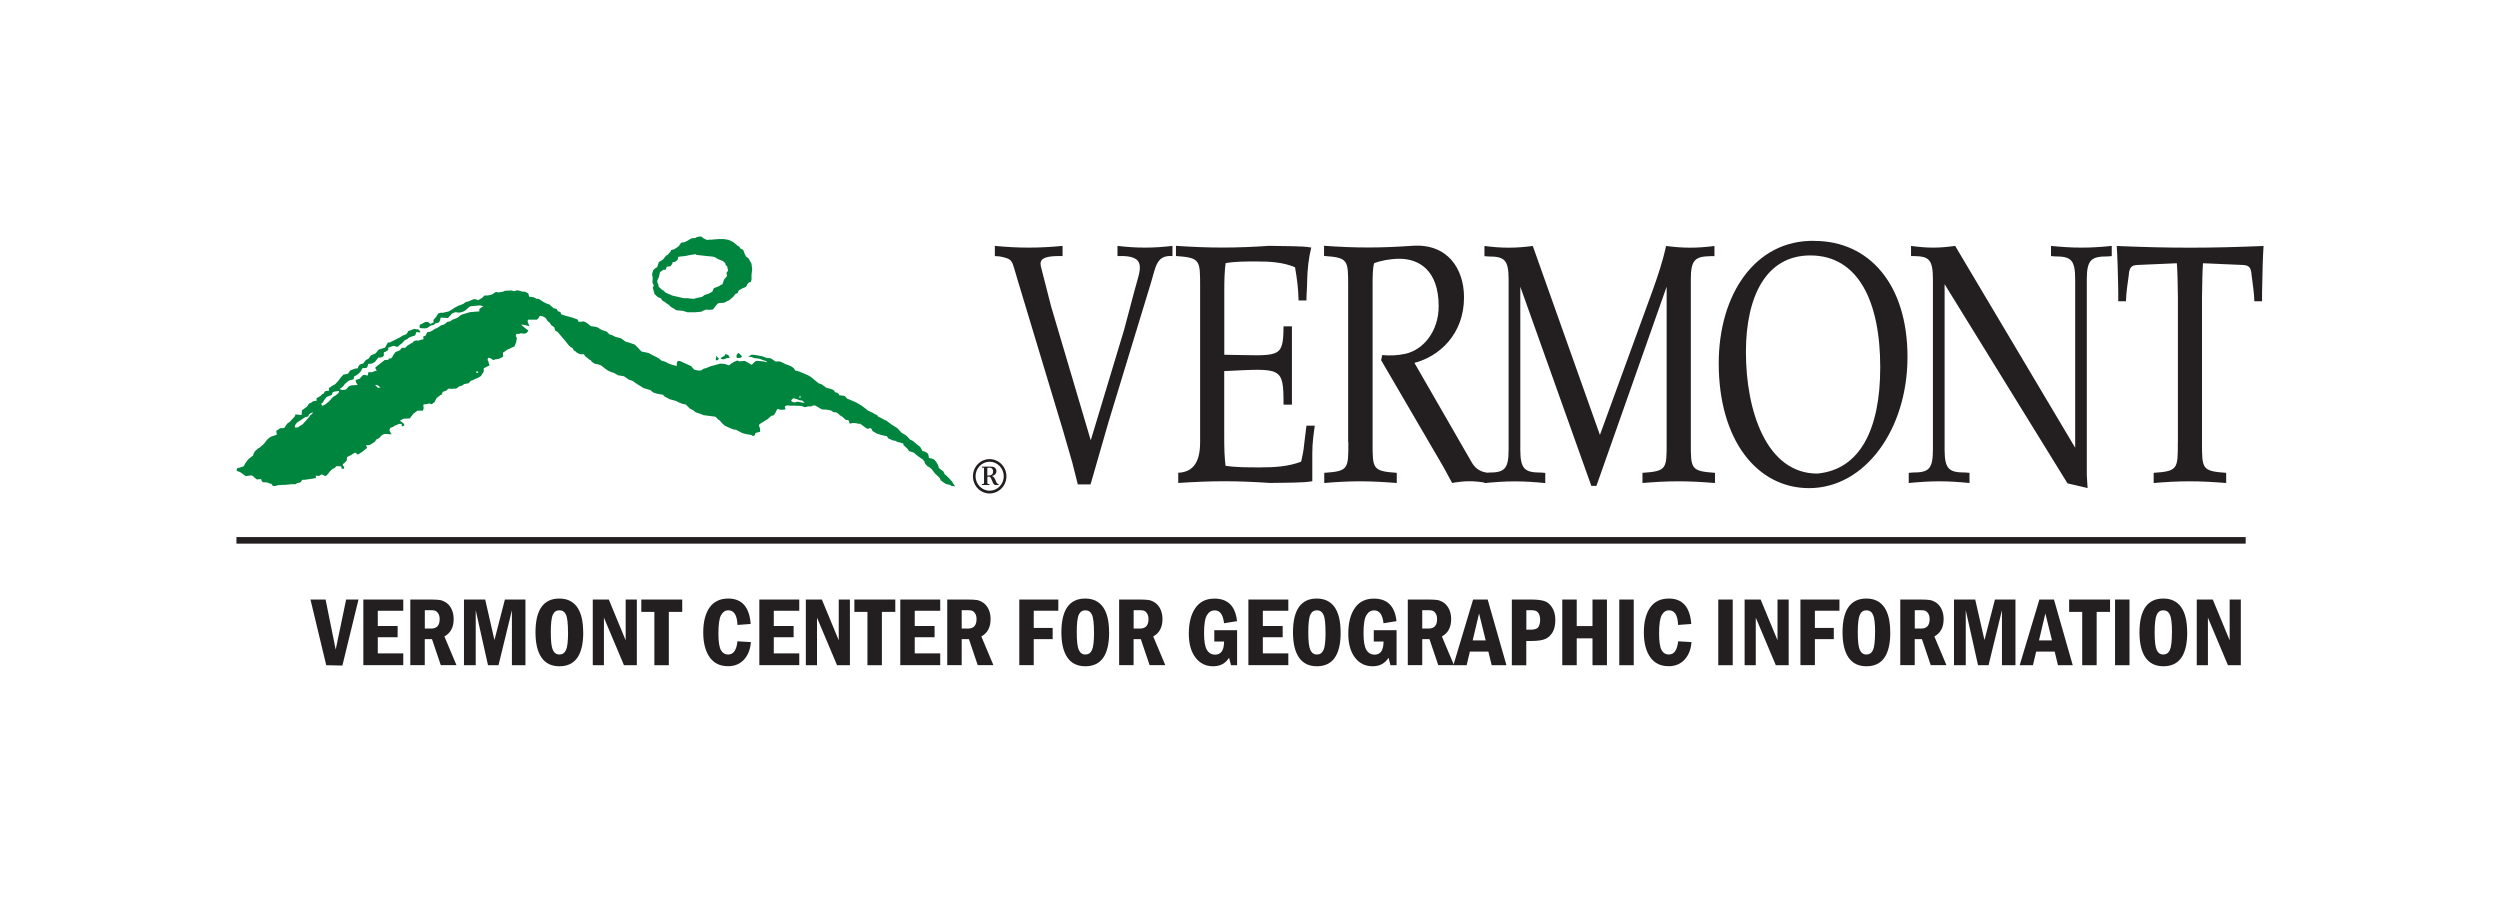
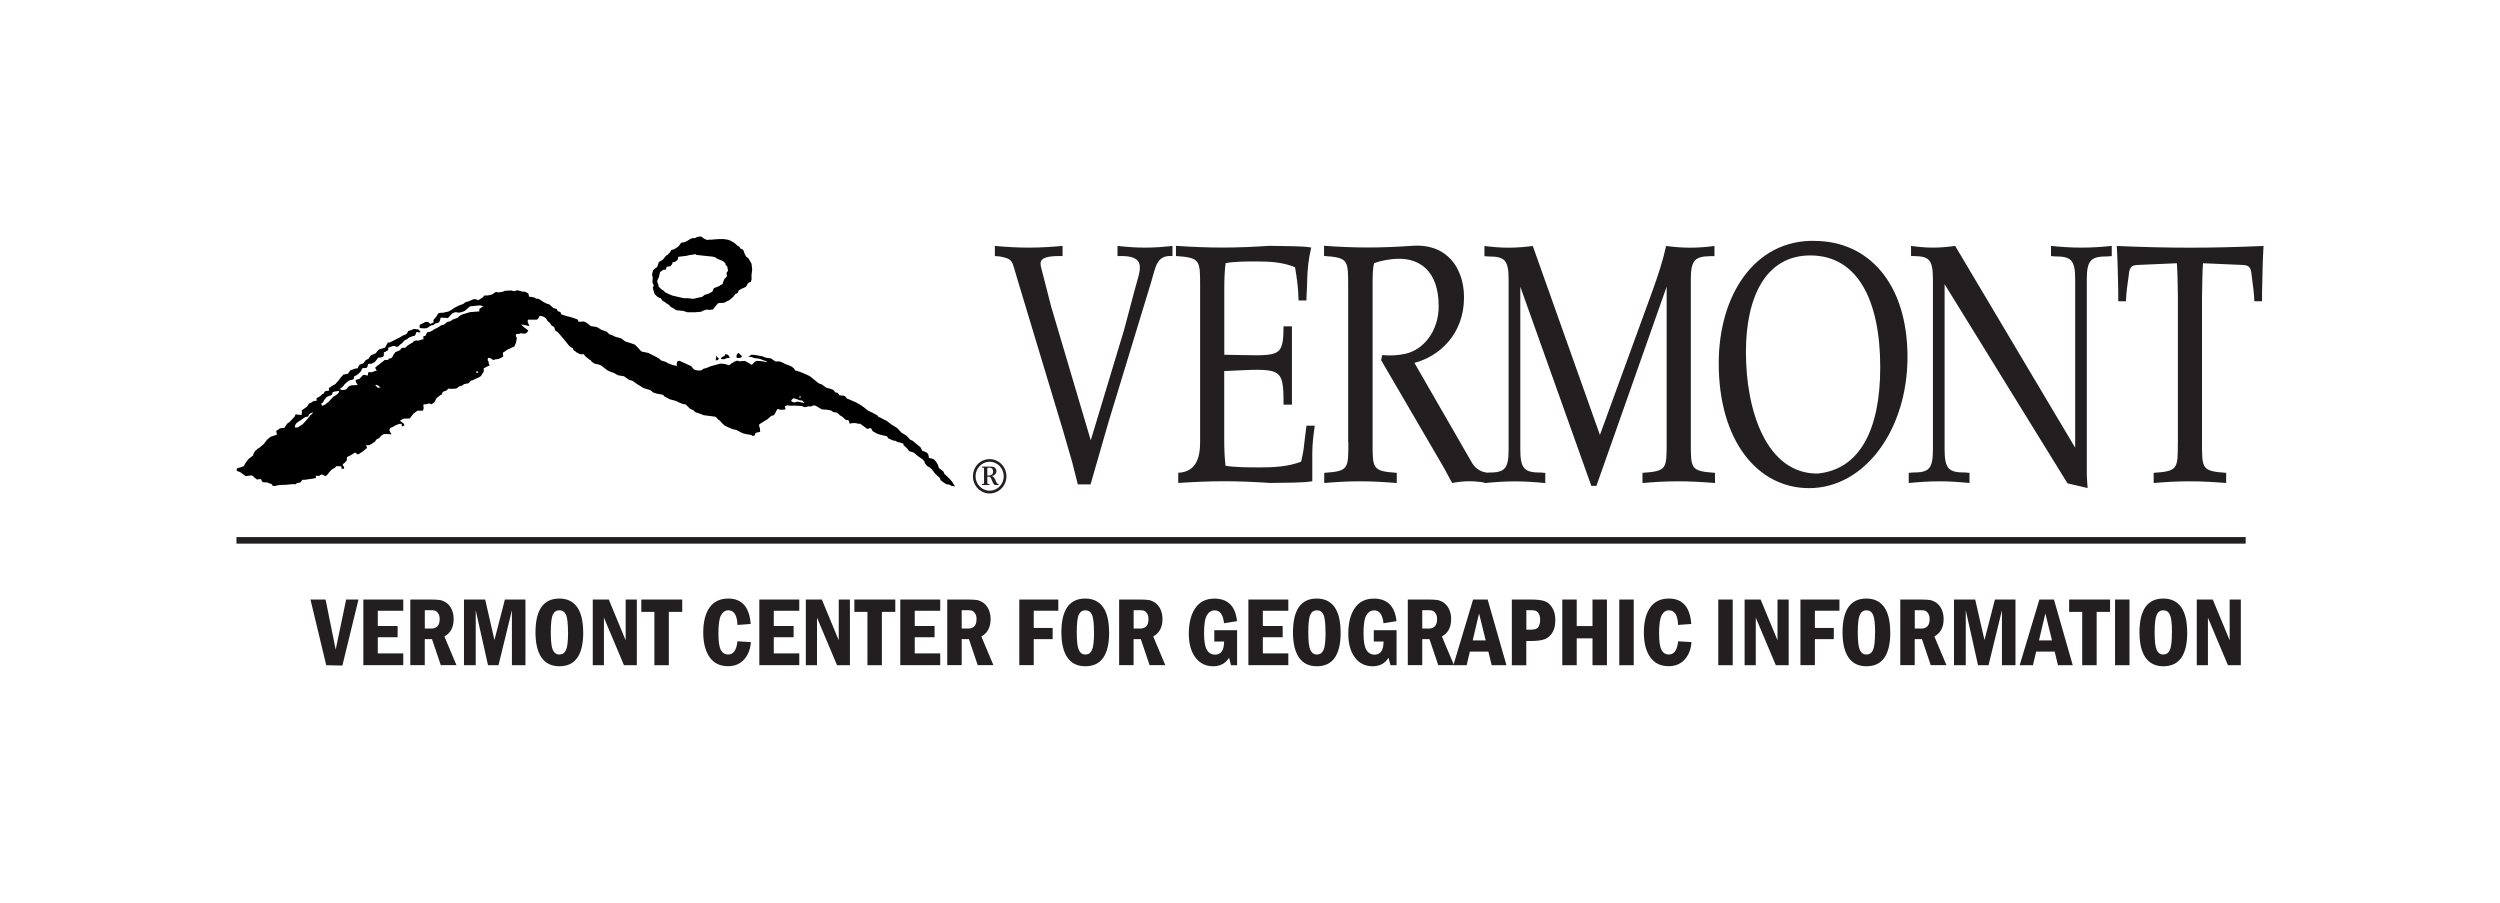
<svg xmlns="http://www.w3.org/2000/svg" id="Layer_1" version="1.1" viewBox="0 0 380.63 137.43">
  <defs>
    <style>
      .st0 {
        fill: #231f20;
      }

      .st1 {
        isolation: isolate;
      }

      .st2 {
-         fill: #00853f;
+         fill: #000000;
        fill-rule: evenodd;
      }

      .st3 {
        fill: none;
        stroke: #231f20;
      }
    </style>
  </defs>
  <g>
    <path class="st0" d="M150.67,74.71c-1.18,0-2.14-.99-2.14-2.2s.96-2.21,2.14-2.21,2.15.98,2.15,2.21-.97,2.2-2.15,2.2h0ZM150.67,75.13c1.41,0,2.56-1.17,2.56-2.61s-1.15-2.62-2.56-2.62-2.54,1.17-2.54,2.62,1.14,2.61,2.54,2.61h0ZM149.81,73.5c0,.19-.05.18-.22.2h-.1v.14h1.15v-.14h-.12c-.17,0-.18-.07-.19-.23v-.9h.11c.13,0,.25-.01.35.1.14.15.36.86.52,1.05.07.09.13.09.23.12h.5v-.14c-.12,0-.18-.03-.24-.11-.08-.12-.18-.33-.23-.46-.12-.26-.27-.6-.57-.65.38-.07.71-.33.71-.76,0-.21-.13-.45-.3-.56-.22-.13-.54-.12-.79-.12h-1.12v.15h.11c.18,0,.21.03.21.21v2.1h-.01ZM150.32,71.49c0-.11-.02-.27.13-.27l.15-.02c.38,0,.6.19.6.59,0,.49-.32.61-.74.61h-.14v-.91h0Z" />
    <g>
      <path class="st0" d="M161.89,65.69l1.36,4.7.85,3.36h1.94l2.75-9.55,6.47-21.23c.7-2.27.78-4.18,3.25-3.98v-1.55c-1.4.16-2.75.26-4.19.26s-2.78-.1-4.18-.26v1.55c4.65-.2,3.44,2.07,2.67,4.96l-1.66,6.25-5.08,16.84-6.04-20.4-1.47-5.74c-.27-1.03-.5-2.01,3.22-1.91v-1.55c-1.71.16-3.41.26-5.16.26s-3.44-.1-5.15-.26v1.55l.73.05c2.13.41,1.82.62,2.68,3.41,0,0,7.01,23.24,7.01,23.24Z" />
      <path class="st0" d="M186.4,56.5c8.76-.41,9.02-.73,9.02,5.11h1.28v-11.93h-1.28c-.04,5.06-.57,4.44-9.02,4.33v-9.66c0-1.81.04-3,.2-4.28,1.27-.26,3.1-.26,4.8-.26,1.94,0,3.91.1,5.77.88.27,1.6.5,3.05.54,5.06h1.2c0-1.09.11-1.96.11-3.05.04-1.65.2-3.31.62-5.01-1.32-.26-3.99-.2-6.43-.26-2.32.16-4.69.26-7.09.26s-4.72-.1-7.08-.26v1.55c3.72.26,3.68.62,3.68,4.65v23.71c0,3.46-1.4,4.54-3.33,4.64v1.55c2.37-.15,4.65-.26,7.01-.26s4.69.11,6.97.26c2.4-.05,5,0,6.43-.26v-4.28c0-1.65.23-3.1.38-4.18h-1.27l-.35,2.84c-.08.93-.27,1.86-.46,2.64-2.02.77-4.15.87-6.24.87-1.86,0-3.84,0-5.27-.25-.16-1.35-.2-2.59-.2-4.45v-9.96h.01Z" />
      <path class="st0" d="M205.29,67.35c0,4.03.04,4.39-3.67,4.64v1.55c1.74-.15,3.56-.26,5.46-.26s3.72.11,5.58.26v-1.55c-3.72-.26-3.68-.62-3.68-4.64v-23.71c0-1.6,0-2.68.23-3.56,1.05-.42,2.52-.68,3.87-.68,2.86,0,5.96,1.65,5.96,7.23,0,3.82-2.33,6.61-5.04,7.23-1.16.26-2.36.31-3.56.2l-.16.78,9.22,15.8c.54.88.97,1.81,1.59,2.89.89-.15,1.74-.26,2.63-.26s1.79.11,2.63.26v-1.55c-.77-.16-1.58-.46-2.2-1.45l-8.8-15.28c3.76-.98,7.55-4.34,7.55-9.97,0-4.34-2.48-8.21-7.83-7.86-2.24.16-4.49.26-6.78.26s-4.53-.1-6.7-.26v1.55c3.71.26,3.67.62,3.67,4.65v23.71l.03.02Z" />
      <path class="st0" d="M253.75,43.64v23.71c0,4.03.04,4.39-3.68,4.64v1.55c1.74-.15,3.56-.26,5.46-.26s3.72.11,5.58.26v-1.55c-3.72-.26-3.68-.62-3.68-4.64v-24.84c0-3,.7-3.46,3.02-3.51h.58v-1.55c-1.2.16-2.44.26-3.68.26s-2.48-.1-3.68-.26c-.5,2.28-1.24,4.5-2.09,6.87l-7.99,21.9-10.22-28.77c-1.2.16-2.45.26-3.68.26s-2.48-.1-3.68-.26v1.55l.62.05c2.37,0,3.06.46,3.06,3.46v25.98c0,3-.7,3.46-3.06,3.46l-.62.05v1.55c1.55-.15,3.1-.26,4.65-.26s3.1.11,4.61.26v-1.55l-.62-.05c-2.44,0-3.18-.46-3.18-3.46v-24.84l10.81,30.32h.78l10.69-30.32h0Z" />
      <path class="st0" d="M276.24,36.67c-8.98-.16-14.56,8.11-14.56,18.64,0,11.78,5.89,19.01,13.75,19.01,8.48,0,14.99-8.88,14.99-19.98s-5.88-17.66-14.18-17.66h0ZM276.67,72.1c-7.67,0-10.85-9.45-10.85-18.49,0-8.47,3.06-14.72,9.8-14.72,7.2,0,10.65,6.82,10.65,17.04,0,9.5-3.13,15.6-9.6,16.17h0Z" />
      <path class="st0" d="M297.66,37.44c-1.12.16-2.21.26-3.33.26s-2.24-.1-3.37-.26v1.55h.54c2.17.05,2.79.52,2.79,3.51v25.98c0,3-.69,3.46-3.06,3.46l-.62.05v1.55c1.55-.15,3.1-.26,4.65-.26s3.09.11,4.6.26v-1.55l-.62-.05c-2.44,0-3.17-.46-3.17-3.46v-25.21l18.71,30.32,3.06.72-.12-1.91v-29.9c0-3,.74-3.46,3.18-3.46l.62-.05v-1.55c-1.51.16-3.06.26-4.61.26s-3.1-.1-4.64-.26v1.55l.62.05c2.36,0,3.06.46,3.06,3.46v25.67l-18.28-30.74h-.01Z" />
      <path class="st0" d="M331.58,67.35c0,4.03.03,4.39-3.68,4.64v1.55c1.74-.15,3.56-.26,5.46-.26s3.72.11,5.58.26v-1.55c-3.72-.26-3.68-.62-3.68-4.64v-22.11c.04-1.96.04-3.61.15-5.16l6.04.26c.81.05,1.28.21,1.36,1.55.15,1.24.38,2.58.42,3.98h1.17c0-.97,0-1.91.04-2.89.03-1.8.07-3.62.19-5.53-3.76.16-7.44.26-11.2.26s-7.47-.1-11.15-.26c.12,1.91.16,3.72.2,5.53.03.98.03,1.92.03,2.89h1.17c.03-1.39.27-2.74.43-3.98.08-1.34.54-1.5,1.35-1.55l5.97-.26c.12,1.55.12,3.2.16,5.16v22.11h-.01Z" />
    </g>
    <path class="st2" d="M112.71,37.82c.11.03.43.2.46.26l.21.57.21.41.36.26.26.46.21.36.1.88-.1.83v.47c.07.08-.08.49-.11.62-.24.02-.35.11-.47.26l-.26.47-.57.25-.51.26-.21.47c-.12.02-.3.07-.36.15l-.31.41-.62.52c-.37.12-.51.28-.77.36-.29.09-.69-.04-.93.11l-.36.41-.41.52-.57.05-.41-.05-.57.2c-.16.17-.27.11-.41.15l-.72.06h-1.19l-.67-.21-1.04-.1-.36-.26-.41-.21-.36-.36-.41-.26c-.14-.13-.29-.26-.52-.31-.06-.23-.19-.18-.26-.41-.16-.03-.44-.17-.57-.26l-.41-.41-.16-.57-.11-.36.16-.36-.21-.47.05-.67-.1-.57.15-.57c.32-.41.58-.45.62-.51l.16-.47c.08-.2.07-.35.31-.42l.41-.26c.4-.5.49-.66.72-.72.24-.33.48-.39.52-.72l.52-.15.62-.42.41-.57.46-.05.52-.25.41-.26c.41-.23.61-.07.77-.15.17-.19.79-.26.93-.2.32.32.45.31.52.36l.36.16c.43-.13.45-.04.52-.05l.51-.05.72-.05h.78l.67.11.36.15.46.25.62.52c.25.09.32.2.36.41l.02-.02ZM105.9,38.7l-.98.15-.41.1-1.24.15-.1.47c-.27.21-.36.24-.41.31-.17,0-.23.02-.36.05-.01.38-.18.3-.26.57-.23.05-.29.1-.62.11-.07.13-.1.18-.11.41-.12.02-.23.08-.41.05l-.51.36-.16.72-.21.47c-.14.29.03.51.11.67l.05.36.56.51c.33.09.32.25.37.31l.41.21.72.31.62.15,1.14.26h.62l.36.05.52.05.57-.15.72-.15.41-.31.52-.15c.38-.16.46-.27.62-.31l.26-.57c.41-.15.7-.23.88-.36.25-.21.31-.17.41-.2.12-.3.21-.8.41-.93l.31-.36c-.08-.15-.11-.44-.05-.57.04-.09.23-.09.16-.36l-.1-.51c-.39-.29-.2-.34-.31-.52l-.36-.31-.77-.31-.41-.26-.36-.1-.56-.05-1.92-.21-.1-.1h-.03ZM47.15,63.38c.09-.32.41-.16.47-.62-.75.32-.59.47-.68.62-.2.13-.4.08-.51.15l-.83.57c-.36.17-.7.46-.72.98h.47c.53-.41.66-.4.72-.47l.83-.93.26-.31h-.01ZM120.77,60.64c-.12.18-.27.14-.31.41.23.14.16.21.57.21l.41-.11,1.08.21-.36-.37-.41-.05-.42-.16-.57-.16v.02ZM121.91,60.54l-.11-.37-.1.42.21-.05ZM50.66,59.71c-.12.29-.09.36-.15.42l-.78.31-.41.52c-.1.27-.2.41-.42.46.09.31.08.33.21.36l.41-.2.57-.46c.55-.62.58-.64.67-.72l.36-.21c.3-.27.48-.28.52-.67l-.36.05-.36.05-.26.1h0ZM57.12,58.63l.41.41.42-.05-.36-.26c-.24-.21-.38-.12-.46-.1h0ZM72.79,56.57c-.12,0-.24-.06-.34.05.15.13.01.15.34.15v-.2ZM109,54.14l.46.47c-.14.21-.26.25-.46.26-.09-.2.06-.37.05-.47l-.05-.26ZM110.39,53.93c.22,0,.32.04.47.11l.26.41c-.2.1-.43.04-.56.11-.34.24-.76.14-.83,0,.19-.27.57-.34.62-.42l.05-.2h-.01ZM112.46,53.73l.51.51c-.08.31-.49.26-.77.26-.15-.26-.03-.42,0-.57,0,0,.26-.2.26-.2ZM80.6,45.16l.68.11.36.2.41.05.72.47.52.26.36.1.62.57.47.11.2.36.37.1.15.37.62.21.98.26.88.31c.05.13.12.21.16.36l.77-.06.36.16c.51.31.6.5.77.57l.47.05.46.1.67.41.77.26.41.41.46.15.41.21.93.26.62.47.83.26.62.21.41.41.57.62.36.11.37.05c.16.1.29.03.41.11l.37.2.82.41.36.21.36.31.67.21c.11.1.29.13.36.21l.56.21.77.21c0-.18-.03-.48.05-.57.05-.21.15-.22.41-.21l.67.31.36.16.67.31c.39.37.34.5.57.57l.46.1h.52l.36-.26.42-.1.61-.26,1.13-.31c.11-.03.45-.15.62-.1l.46.05.67.2c.51-.51,1.22-.74,1.29-.72.09.08.24.13.36.1l.73-.05.67.36c.23.2.29.2.42.21l.46-.47c.09-.03.26-.14.42-.11l.51.05.42.05c.18.05.24.1.52.1-.34-.29-.36-.21-.36-.21l-.83-.31-.83-.11-.36-.15-.52-.05.52-.31.57.05,1.08.2.51.21.78.11.67.46h.67l.51.21.36.2.47.16.46.21c.28.25.44.24.51.57l.72.21.62.26.36.16.36.16.36.21.62.52.57.46.46.16.72.52c.91.21,1.2.31,1.29.67.16.03.23.08.41.1.23.22.24.25.26.37.23.03.71.04.88.15l.31.36.41.16.57.25.36.15.46.26.42.26.36.26.57.46.42.21.36.16c.45.36.68.21.78.57.63.24.9.51,1.29.62l.67.52.57.36.41.26.62.67.77.47.57.61.36.16.62.52.57.46.31.57.37.11.36.2c.34.41.17.59.26.72.22.2.15.03.36.11l.41.15.36.41c.23.39.34.57.36.88l.72.56.15.37.36.31.36.36c.35.36.57.62.62.82.14.17.22.24.26.41-.62-.09-.64-.08-.67-.2-.38-.16-.54-.08-.67-.16l-.41-.26-.41-.31-.16-.37-.72-.67-.46-.62-.36-.31c-.14-.1-.3-.14-.41-.26-.42-.47-.33-.52-.36-.62-.2-.29-.32-.39-.47-.46-.53-.35-.53-.39-.57-.41-.46-.31-.46-.45-.62-.51l-.67-.21-.31-.41c-.49-.47-.5-.45-.52-.45l-.1-.33c-.2,0-.25-.01-.36-.1l-.51-.11c-.44-.31-.49-.15-.62-.21l-.36-.16-.36-.15c-.26-.29-.22-.34-.26-.36l-.51-.1-.57-.15-.47-.16-.62-.36c-.19-.23-.06-.42-.46-.46-.25.15-.32.12-.46.05l-.98-.72h-.36c-.1-.09-.57-.11-.78-.1l-.46.1c-.13-.39,0-.59-.57-.57l-.57-.51-.36-.21c-.2-.23-.32-.32-.51-.42l-.47-.05-.36-.26-.62-.11-.77-.05-.98-.57c-.35-.11-.58.09-.62.11h-.47c-.12.03-.42.16-.62.1l-.41-.16-1.04-.05h-.72l-.41-.05-.37.16.11.46-.41.05h-.46c-.12-.1-.2-.09-.36-.1-.06.1-.18.24-.21.36-.2.45-.33.66-.72.67-.36.28-.53.51-.67.57l-.67.41c-.54.36-.51.21-.52.62.12.12.16.57.16.83-.6.12-.72.19-.72.21-.07.43-.27.41-.47.41-.1-.14-.31-.18-.52-.2l-.36-.05-.62-.16-.98-.51-.41-.06-.62-.25-.67-.31-.41-.36-.36-.42c-.22-.16-.3-.19-.36-.26-.19-.25-.23-.35-.52-.36l-1.6-.21-.36-.15-.88-.31-.36-.31-.46-.21-.67-.66-.41-.06-.67-.26-.36-.2-.98-.26c-.47-.3-.9-.35-.98-.67l-1.08-.21c-.24-.1-.39-.1-.52-.2l-.36-.31-1.04-.31-.41-.26-.67-.41-.56-.41-.62-.21-.72-.51-.93-.16-.62-.36-.36-.1-.57-.26-.36-.26-.67-.52-.46-.16-.52-.1c-.26-.23-.5-.25-.57-.52-.2-.05-.34-.2-.46-.31-.47-.3-.55-.52-.57-.61-.23,0-.58.04-.72-.05l-.47-.26c-.15-.18-.22-.23-.36-.26-.17-.26-.1-.4-.41-.46l-.36-.31-.36-.46-.47-.57-.31-.36-.52-.62-.41-.26-.16-.52-.41-.26c-.22-.31-.26-.43-.31-.46-.27-.09-.49-.53-.52-.62-.45-.35-.75-.36-.98-.36-.04.23-.24.45-.41.57h-1.34c-.14.24-.03.43,0,.46l.2.52-.67-.15-.62-.1.52.46.62.47c-.37.68-.8.43-1.19.41-.16.11-.33.11-.62.1-.08.16-.1.09-.11.36.3.23.07.54.05.93l-.26.62c-.39.16-.49.21-.67.31l-.47.21c-.35.28-.42.33-.56.36-.03.13-.05.19-.05.36.11.24.04.28-.05.36-.48.31-.82.35-1.08.36l-.36.11-.36-.26c-.12-.06-.3-.03-.41-.1-.1.43-.09.36,0,.47.13.11.05.27.11.41.17.33.13.27.1.31l-.37.16c-.44.28-.38.14-.51.31.1.49-.09.65-.2.77l-.21.36s-.35.23-.42.26l-.51.2c-.34.26-.51.19-.62.26l-.31.37-.73.15c-.22.23-.48.3-.67.31l-.51.36-.83.05c-.16-.1-.3-.02-.41,0-.42.51-.63.24-.83.52-.15.18.03.33-.31.41l-.62.47-.31.62c-.28.22-.36.24-.41.31-.18,0-.38-.16-.52-.1-.31.21-.57,0-.77.2l.05.52-.1.36h-.83l-.62.46c-.47.6-.49.61-.51.72l-1.03.05c-.27.16-.39.25-.52.31l.36.26c.19.16.3.17.31.46l-.36.16c-.02-.14-.05-.23-.05-.41h-.36l-.62.26-.36.21c-.33.19-.39.03-.46.31-.12.13,0,.32.05.46l.21.36-.73-.05h-.41c-.53.25-.53.4-.57.46-.23.2-.28.26-.51.31-.26.24-.2.25-.26.36l-.62.42c-.39.23-.52.15-.78.15l.16.41-.62.52c-.58.41-.68.46-.88.47-.13-.17-.16-.24-.36-.26l-.67.41-.52.26-.05.51-.31.36c-.19.15-.28.14-.31.36.27.29.24.35.21.52l-.36.05c-.02-.12-.05-.19-.05-.36-.18-.07-.51-.05-.78-.05-.11.19-.31.36-.56.41-.44.38-.6.63-.62.67-.32.39-.4.44-.52.41-.13-.04-.37-.27-.57-.21l-.36.21-.47-.05v.36c-.09.03-.51.11-.57.11l-.36.05-.77.11h-.36l-.26.37c-.33.15-.47.08-.57.15-.28.3-.52.09-.72.15l-1.09.1h-.41l-.62.05c-.35.11-.54.16-.83.11-.11-.23-.24-.4-.36-.32l-.46-.2-.72-.05c-.25-.28-.17-.41-.26-.47l-.62.06-.46-.36c-.05-.16-.29-.24-.36-.26l-.88.11-.36-.26-.36-.26c-.43-.32-.57-.09-.67-.41.14-.47.19-.26.46-.36l.62-.21.26-.47.46-.62.67-.52c.08-.06.09-.27.15-.36l.21-.36c.34-.22.34-.4.62-.47l.72-.62.47-.62c.25-.21.4-.37.57-.46l.93-.31c-.06-.33-.09-.4-.11-.57l.62-.41c.25-.03.37,0,.62-.05l.41-.62c.41-.34.35-.22.47-.36l.67-.72c.11-.24.12-.24.15-.36l.93.1.05-.72.78-.57.31-.46.36-.16c.27-.26.5-.25.78-.25v-.41l.57-.31c.27-.29.3-.35.51-.37.08-.25.24-.39.31-.41l.52-.05-.05-.42c.19-.04.29-.14.41-.26l.57-.31.52-.57.26-.36c.21-.35.34-.25.41-.51l.78-.16c.05-.22.2-.22.26-.46l.36-.15c.54-.22.69-.2.87-.2,0-.39.13-.25.21-.52.37-.21.55-.17.62-.26l.36-.47.41-.21.36-.51.72-.31c.53-.66.45-.55.62-.62l.83-.26.42-.77c.23,0,.35,0,.47-.1l1.34-.67.41-.26.62-.26c.26-.34.2-.41.26-.46l.36-.11c.37-.14.53-.25.72-.2.2.11.31-.02.41.05.31.27.35.2.36.47l-.61-.05-.16.46c-.08.1-.19.14-.36.15l-.57.21c-.43.41-.57.35-.67.41l-.41.46-.36.26c-.17.21-.25.28-.46.31-.26-.15-.36-.15-.52-.15l-.77.26v.36c-.22.12-.39.3-.67.36v.47c-.09.26-.42.35-.83.31l-.57.72c-.18.04-.28.14-.41.21l-.57.05-.11.41c-.12.28-.39.22-.72.21-.23.29-.22.29-.21.41-.55.68-.91.79-1.08.83l-.1.46c-.51.23-.63.11-.77.26l-.57.47-.26.36c-.32.25-.4.37-.57.41l.46.16c.37-.02.46-.08.57-.11l.41-.46.37-.15.98-.05c-.21-.32-.31-.44-.31-.78l.57-.15c.55-.57.47-.62.83-.62.06.06.35.09.46.1l.05-.46c.17-.12.43,0,.62-.05.25-.08.33-.2.67-.21-.06-.23-.19-.19-.21-.51l.72-.57.73-.57h.51c.09-.33.2-.16.47-.26.26-.29.28-.38.31-.51.12-.08.27-.39.31-.41l.72-.31c.14-.26.26-.3.31-.36h.47c.31-.33.4-.36.47-.41.44-.26.49-.32.67-.36.06-.24.44-.42.82-.31.48-.11.49-.2.83-.21l-.05-.41.36-.15.26-.52.36-.05.46-.21c.32-.32.51-.27.62-.36.56-.25.57-.51,1.08-.52l.52-.42.46-.1.36-.26.72-.26.57-.46.98-.31.41-.11,1.39-.11v-.36c.23-.13.33-.35.67-.36l-.52-.2-1.55.15-.57.47c-.25.31-.65.38-.93.46-.35.1-.59-.11-.88,0l-.36.16-.62.67c-.19.1-.23-.06-.46,0l-.67-.05c-.02.23-.17.69-.31.77l-.47.11c-.26.24-.39.3-.67.31l-.62.41-.37.05-.72-.05c-.1-.31-.03-.27,0-.52.42-.16.64-.34.87-.42h.36l.36.31c.28-.13.38-.19.52-.25-.04-.1-.05-.2-.05-.36.28-.3.33-.37.41-.46l.31-.52c.22-.11.52-.14.67-.1l.93-.21.46-.26.36-.26.67-.36.72-.26c.25-.19.34-.34.72-.36l.62-.26c.44-.26.82,0,.93.05l.62-.36.36-.36h.46l.67-.15c.2-.13.32-.19.46-.31.22-.18.39-.02.46,0l.72-.11.36-.15.98-.05c.44.19.54.09.62.05.24-.15.64.02.78.05.22.1.38.09.73.1.14.2.39.1.46.36l.1.47.03-.09Z" />
  </g>
  <g class="st1">
    <g class="st1">
      <path class="st0" d="M47.27,91.28h2.3l1.54,7.62,1.59-7.62h1.88l-2.45,10.05-2.46-.05-2.4-10Z" />
      <path class="st0" d="M55.32,91.28h6.08v1.71h-3.88v2.32h3.02v1.71h-3.02v2.46h3.88v1.79h-6.08v-10Z" />
      <path class="st0" d="M62.48,91.28h3.14c.61,0,1.08.03,1.4.08.32.06.65.21.99.45.33.25.59.58.78,1.01.19.43.28.91.28,1.44,0,1.25-.47,2.13-1.41,2.64l1.84,4.37h-2.39l-1.34-3.96h-1.1v3.96h-2.2v-10ZM64.68,92.9v2.8h.97c.86,0,1.29-.48,1.29-1.44,0-.33-.06-.6-.19-.82-.13-.21-.27-.36-.44-.43-.17-.08-.42-.11-.74-.11h-.88Z" />
      <path class="st0" d="M70.65,91.28h3.22l1.41,6.17,1.59-6.17h3.13v10h-2.06v-8.37l-2.04,8.37h-1.6l-1.87-8.37v8.37h-1.79v-10Z" />
      <path class="st0" d="M88.8,96.28c0,3.44-1.21,5.16-3.63,5.16-1.2,0-2.11-.44-2.72-1.32-.61-.88-.92-2.16-.92-3.84,0-3.43,1.21-5.15,3.63-5.15,1.18,0,2.08.43,2.7,1.29s.93,2.15.93,3.86ZM86.48,96.28c0-1.35-.1-2.25-.31-2.69-.21-.45-.54-.67-1-.67s-.79.22-1,.67-.31,1.35-.31,2.69.1,2.21.31,2.67c.21.46.54.7,1,.7s.79-.22,1-.67c.21-.44.32-1.34.32-2.7Z" />
      <path class="st0" d="M90.25,91.28h2.44l2.57,6.21v-6.21h1.7v10h-1.96l-3.05-7.24v7.24h-1.7v-10Z" />
      <path class="st0" d="M97.64,91.28h6.23v1.88h-2.04v8.12h-2.2v-8.12h-1.99v-1.88Z" />
      <path class="st0" d="M112.29,97.64l2.03.12c-.07,1.08-.42,1.97-1.03,2.65-.62.68-1.43,1.02-2.44,1.02-1.23,0-2.17-.46-2.81-1.37s-.97-2.17-.97-3.77.32-2.88.96-3.79,1.59-1.37,2.85-1.37c2.08,0,3.22,1.29,3.41,3.87l-2.01.15c-.05-1.48-.52-2.23-1.39-2.23-.46,0-.82.24-1.1.72-.27.48-.41,1.41-.41,2.78,0,1.23.12,2.08.37,2.54.25.46.62.69,1.12.69.8,0,1.27-.67,1.41-2.01Z" />
      <path class="st0" d="M115.61,91.28h6.08v1.71h-3.88v2.32h3.02v1.71h-3.02v2.46h3.88v1.79h-6.08v-10Z" />
      <path class="st0" d="M122.69,91.28h2.44l2.57,6.21v-6.21h1.7v10h-1.96l-3.05-7.24v7.24h-1.7v-10Z" />
      <path class="st0" d="M130.08,91.28h6.23v1.88h-2.04v8.12h-2.2v-8.12h-1.99v-1.88Z" />
      <path class="st0" d="M137.07,91.28h6.08v1.71h-3.88v2.32h3.02v1.71h-3.02v2.46h3.88v1.79h-6.08v-10Z" />
      <path class="st0" d="M144.23,91.28h3.14c.61,0,1.08.03,1.4.08.32.06.65.21.99.45.33.25.59.58.78,1.01.19.43.28.91.28,1.44,0,1.25-.47,2.13-1.41,2.64l1.84,4.37h-2.39l-1.34-3.96h-1.1v3.96h-2.2v-10ZM146.42,92.9v2.8h.97c.86,0,1.29-.48,1.29-1.44,0-.33-.06-.6-.19-.82-.13-.21-.27-.36-.44-.43-.17-.08-.42-.11-.74-.11h-.88Z" />
      <path class="st0" d="M155.2,91.28h5.93v1.71h-3.74v2.61h2.88v1.71h-2.88v3.96h-2.2v-10Z" />
      <path class="st0" d="M168.87,96.28c0,3.44-1.21,5.16-3.63,5.16-1.2,0-2.11-.44-2.72-1.32-.61-.88-.92-2.16-.92-3.84,0-3.43,1.21-5.15,3.63-5.15,1.18,0,2.08.43,2.7,1.29s.93,2.15.93,3.86ZM166.56,96.28c0-1.35-.1-2.25-.31-2.69-.21-.45-.54-.67-1-.67s-.79.22-1,.67-.31,1.35-.31,2.69.1,2.21.31,2.67c.21.46.54.7,1,.7s.79-.22,1-.67c.21-.44.32-1.34.32-2.7Z" />
      <path class="st0" d="M170.4,91.28h3.14c.61,0,1.08.03,1.4.08.32.06.65.21.99.45.33.25.59.58.78,1.01.19.43.28.91.28,1.44,0,1.25-.47,2.13-1.41,2.64l1.84,4.37h-2.39l-1.34-3.96h-1.1v3.96h-2.2v-10ZM172.6,92.9v2.8h.97c.86,0,1.29-.48,1.29-1.44,0-.33-.06-.6-.19-.82-.13-.21-.27-.36-.44-.43-.17-.08-.42-.11-.74-.11h-.88Z" />
      <path class="st0" d="M184.88,95.95h3.47v5.33h-.93l-.29-1.14c-.54.86-1.34,1.3-2.42,1.3-1.14,0-2.04-.45-2.71-1.34-.67-.9-1-2.1-1-3.61,0-1.65.33-2.95.99-3.91.66-.96,1.63-1.44,2.91-1.44,2.05,0,3.19,1.14,3.44,3.43l-1.98.32c-.14-1.31-.61-1.96-1.42-1.96-.49,0-.89.24-1.18.73-.3.48-.44,1.4-.44,2.75,0,1.2.14,2.04.43,2.53s.71.73,1.27.73c.89,0,1.34-.66,1.35-1.99h-1.49v-1.71Z" />
      <path class="st0" d="M190.07,91.28h6.08v1.71h-3.88v2.32h3.02v1.71h-3.02v2.46h3.88v1.79h-6.08v-10Z" />
      <path class="st0" d="M204.12,96.28c0,3.44-1.21,5.16-3.62,5.16-1.2,0-2.11-.44-2.72-1.32-.61-.88-.92-2.16-.92-3.84,0-3.43,1.21-5.15,3.62-5.15,1.18,0,2.08.43,2.7,1.29s.93,2.15.93,3.86ZM201.81,96.28c0-1.35-.1-2.25-.31-2.69-.21-.45-.54-.67-1-.67s-.79.22-1,.67-.31,1.35-.31,2.69.1,2.21.31,2.67c.21.46.54.7,1,.7s.79-.22,1-.67c.21-.44.32-1.34.32-2.7Z" />
      <path class="st0" d="M209.16,95.95h3.47v5.33h-.93l-.29-1.14c-.54.86-1.34,1.3-2.42,1.3-1.14,0-2.04-.45-2.71-1.34-.67-.9-1-2.1-1-3.61,0-1.65.33-2.95.99-3.91.66-.96,1.63-1.44,2.91-1.44,2.05,0,3.19,1.14,3.44,3.43l-1.98.32c-.14-1.31-.61-1.96-1.42-1.96-.49,0-.89.24-1.18.73-.3.48-.44,1.4-.44,2.75,0,1.2.14,2.04.43,2.53s.71.73,1.27.73c.89,0,1.34-.66,1.35-1.99h-1.49v-1.71Z" />
      <path class="st0" d="M214.35,91.28h3.14c.61,0,1.08.03,1.4.08.32.06.65.21.99.45.33.25.59.58.78,1.01.19.43.28.91.28,1.44,0,1.25-.47,2.13-1.41,2.64l1.84,4.37h-2.39l-1.34-3.96h-1.1v3.96h-2.2v-10ZM216.54,92.9v2.8h.97c.86,0,1.29-.48,1.29-1.44,0-.33-.06-.6-.19-.82-.13-.21-.27-.36-.44-.43-.17-.08-.42-.11-.74-.11h-.88Z" />
      <path class="st0" d="M224.29,91.28h2.21l2.86,10h-2.25l-.5-2.07h-2.82l-.49,2.07h-2.02l3-10ZM226.2,97.5l-1.01-4.1-.97,4.1h1.98Z" />
      <path class="st0" d="M230.19,91.28h2.88c.87,0,1.55.07,2.03.22.48.15.89.48,1.21.99.33.51.49,1.15.49,1.92s-.13,1.34-.4,1.82-.63.82-1.09,1.04c-.47.21-1.18.32-2.15.32h-.78v3.7h-2.2v-10ZM232.39,92.9v2.97h.68c.6,0,.99-.14,1.16-.42.17-.28.26-.64.26-1.09,0-.38-.07-.68-.2-.91-.13-.23-.29-.38-.47-.45-.18-.07-.43-.1-.75-.1h-.68Z" />
      <path class="st0" d="M237.86,91.28h2.2v4.04h2.4v-4.04h2.2v10h-2.2v-4.09h-2.4v4.09h-2.2v-10Z" />
      <path class="st0" d="M246.54,91.28h2.2v10h-2.2v-10Z" />
      <path class="st0" d="M255.5,97.64l2.03.12c-.07,1.08-.42,1.97-1.03,2.65-.62.68-1.43,1.02-2.44,1.02-1.23,0-2.17-.46-2.81-1.37s-.97-2.17-.97-3.77.32-2.88.96-3.79,1.59-1.37,2.85-1.37c2.08,0,3.22,1.29,3.41,3.87l-2.01.15c-.05-1.48-.52-2.23-1.39-2.23-.46,0-.82.24-1.09.72-.27.48-.41,1.41-.41,2.78,0,1.23.12,2.08.37,2.54.25.46.62.69,1.12.69.8,0,1.27-.67,1.41-2.01Z" />
      <path class="st0" d="M261.61,91.28h2.2v10h-2.2v-10Z" />
      <path class="st0" d="M265.62,91.28h2.44l2.57,6.21v-6.21h1.7v10h-1.96l-3.05-7.24v7.24h-1.7v-10Z" />
      <path class="st0" d="M274.13,91.28h5.93v1.71h-3.74v2.61h2.88v1.71h-2.88v3.96h-2.2v-10Z" />
      <path class="st0" d="M287.8,96.28c0,3.44-1.21,5.16-3.63,5.16-1.2,0-2.11-.44-2.72-1.32-.61-.88-.92-2.16-.92-3.84,0-3.43,1.21-5.15,3.63-5.15,1.18,0,2.08.43,2.7,1.29s.93,2.15.93,3.86ZM285.49,96.28c0-1.35-.11-2.25-.32-2.69-.21-.45-.54-.67-1-.67s-.79.22-1,.67-.32,1.35-.32,2.69.1,2.21.31,2.67c.21.46.54.7,1,.7s.79-.22,1-.67c.21-.44.32-1.34.32-2.7Z" />
      <path class="st0" d="M289.33,91.28h3.14c.61,0,1.08.03,1.4.08.32.06.65.21.99.45.33.25.59.58.78,1.01.19.43.28.91.28,1.44,0,1.25-.47,2.13-1.41,2.64l1.84,4.37h-2.39l-1.34-3.96h-1.1v3.96h-2.2v-10ZM291.53,92.9v2.8h.97c.86,0,1.29-.48,1.29-1.44,0-.33-.06-.6-.19-.82-.13-.21-.27-.36-.44-.43-.17-.08-.42-.11-.74-.11h-.88Z" />
      <path class="st0" d="M297.51,91.28h3.22l1.41,6.17,1.59-6.17h3.13v10h-2.06v-8.37l-2.04,8.37h-1.6l-1.87-8.37v8.37h-1.79v-10Z" />
      <path class="st0" d="M310.51,91.28h2.21l2.86,10h-2.25l-.5-2.07h-2.82l-.49,2.07h-2.02l3-10ZM312.42,97.5l-1.01-4.1-.97,4.1h1.98Z" />
      <path class="st0" d="M315.03,91.28h6.23v1.88h-2.04v8.12h-2.2v-8.12h-1.99v-1.88Z" />
      <path class="st0" d="M322.02,91.28h2.2v10h-2.2v-10Z" />
      <path class="st0" d="M333.01,96.28c0,3.44-1.21,5.16-3.63,5.16-1.2,0-2.11-.44-2.72-1.32-.61-.88-.92-2.16-.92-3.84,0-3.43,1.21-5.15,3.63-5.15,1.18,0,2.08.43,2.7,1.29s.93,2.15.93,3.86ZM330.69,96.28c0-1.35-.11-2.25-.32-2.69-.21-.45-.54-.67-1-.67s-.79.22-1,.67-.32,1.35-.32,2.69.1,2.21.31,2.67c.21.46.54.7,1,.7s.79-.22,1-.67c.21-.44.32-1.34.32-2.7Z" />
      <path class="st0" d="M334.46,91.28h2.44l2.57,6.21v-6.21h1.7v10h-1.96l-3.05-7.24v7.24h-1.7v-10Z" />
    </g>
  </g>
  <line class="st3" x1="36" y1="82.27" x2="341.91" y2="82.27" />
</svg>
